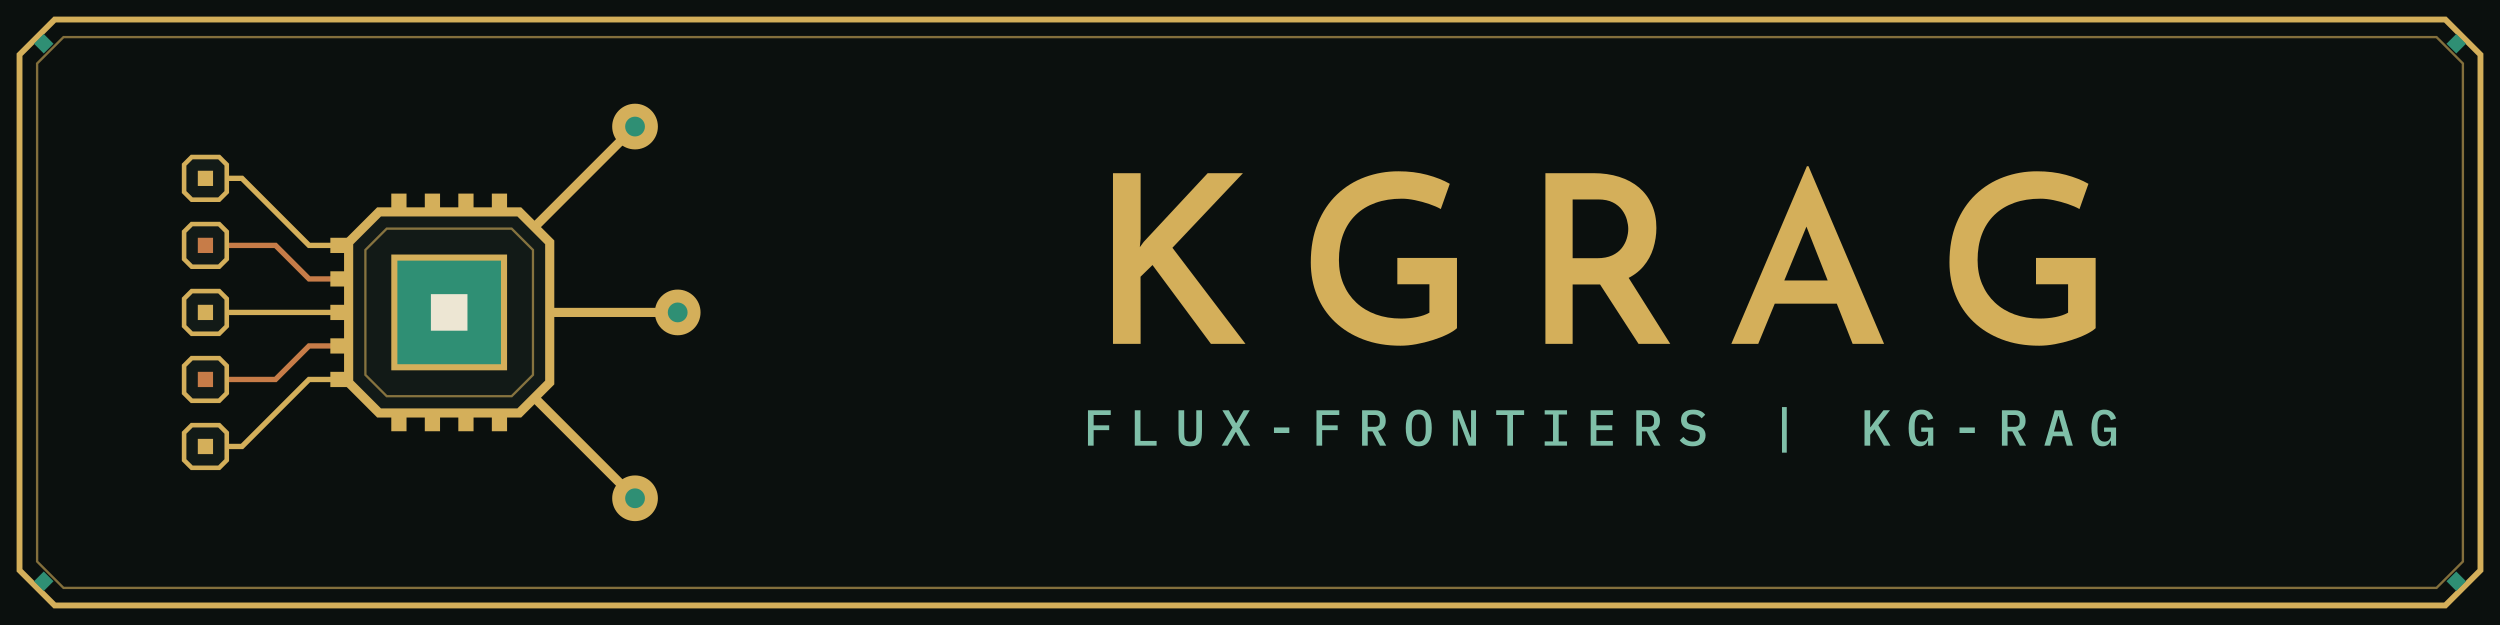
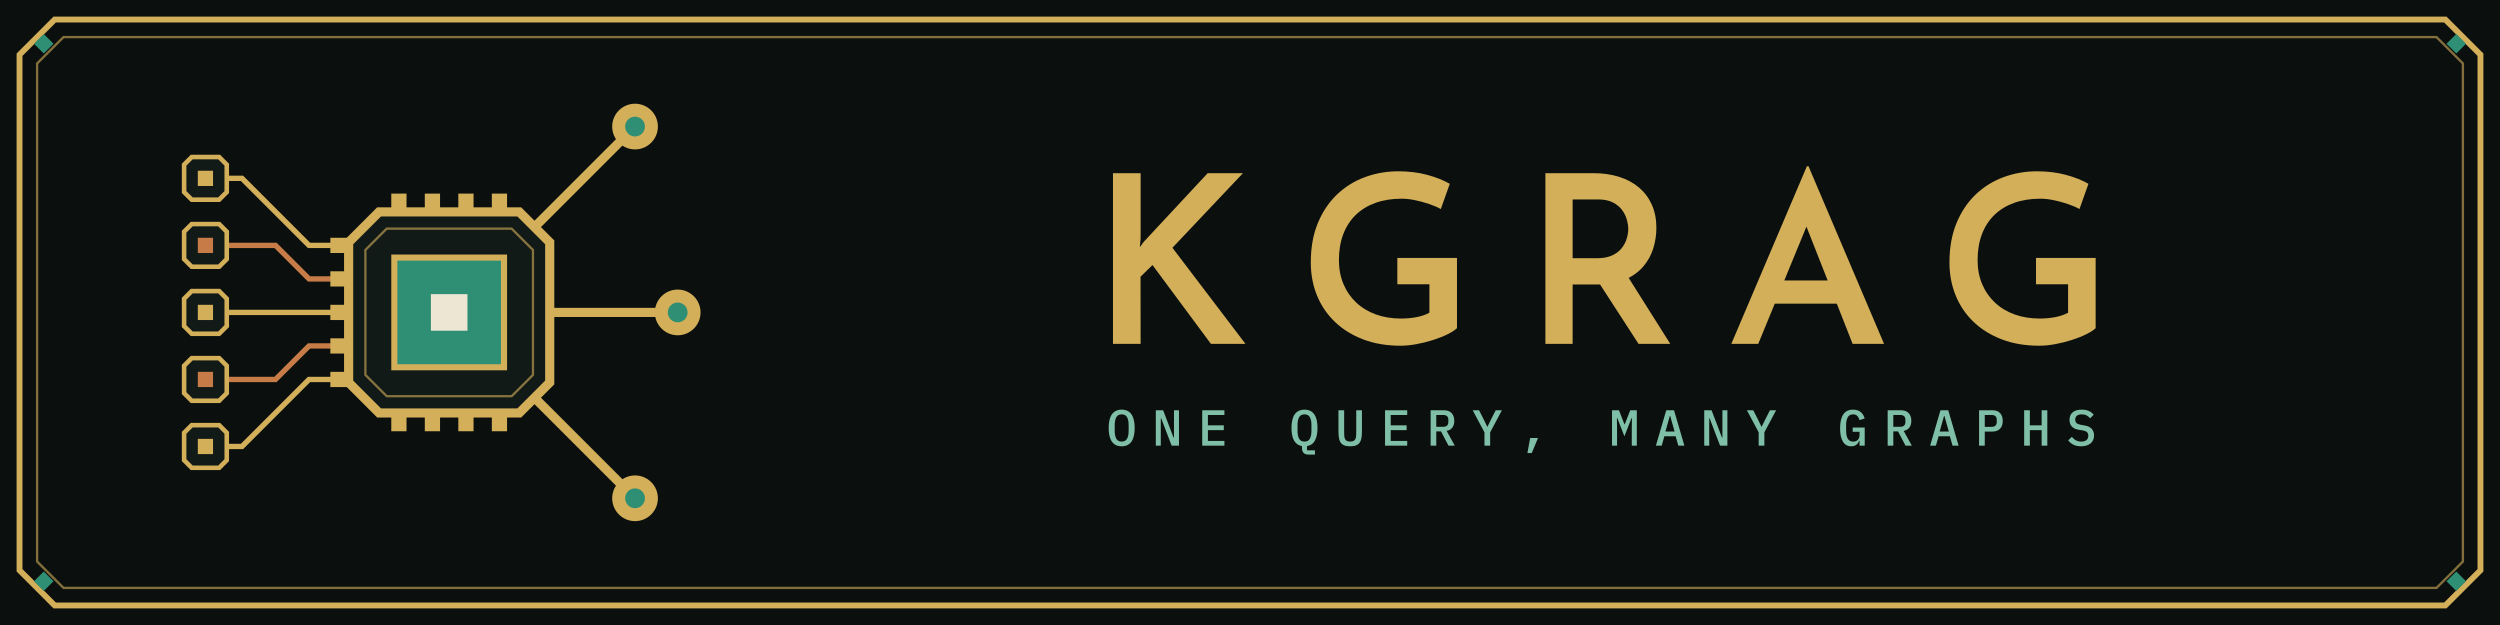
<svg xmlns="http://www.w3.org/2000/svg" width="1280" height="320" viewBox="0 0 1280 320">
  <rect width="1280" height="320" fill="#0B100E" />
  <path d="M28 10H1252L1270 28V292L1252 310H28L10 292V28Z" fill="none" stroke="#D4AF5A" stroke-width="3" />
  <path d="M32.5 19H1247.5L1261 32.5V287.5L1247.5 301H32.5L19 287.5V32.5Z" fill="none" stroke="#D4AF5A" stroke-width="1.2" stroke-opacity=".6" />
  <path fill="#2F8F74" d="M22.4 17.4L27.4 22.4L22.4 27.4L17.4 22.4Z" />
  <path fill="#2F8F74" d="M1257.6 17.4L1262.6 22.4L1257.6 27.4L1252.6 22.4Z" />
  <path fill="#2F8F74" d="M22.4 292.6L27.4 297.6L22.4 302.6L17.4 297.6Z" />
  <path fill="#2F8F74" d="M1257.6 292.6L1262.6 297.6L1257.6 302.6L1252.6 297.6Z" />
  <g transform="translate(30.3 -5.4) scale(0.78)">
    <path d="M312 156L378 90" fill="none" stroke="#D4AF5A" stroke-width="6" stroke-linejoin="miter" stroke-linecap="butt" />
    <path d="M322 212L406 212" fill="none" stroke="#D4AF5A" stroke-width="6" stroke-linejoin="miter" stroke-linecap="butt" />
    <path d="M312 268L378 334" fill="none" stroke="#D4AF5A" stroke-width="6" stroke-linejoin="miter" stroke-linecap="butt" />
    <circle cx="378" cy="90" r="15" fill="#D4AF5A" />
    <circle cx="378" cy="90" r="6.5" fill="#2F8F74" />
    <circle cx="406" cy="212" r="15" fill="#D4AF5A" />
    <circle cx="406" cy="212" r="6.5" fill="#2F8F74" />
    <circle cx="378" cy="334" r="15" fill="#D4AF5A" />
    <circle cx="378" cy="334" r="6.5" fill="#2F8F74" />
    <path d="M96 124L120 124L164 168L180 168" fill="none" stroke="#D4AF5A" stroke-width="3.5" stroke-linejoin="miter" stroke-linecap="butt" />
    <rect x="178" y="163" width="12" height="10" fill="#D4AF5A" />
    <path d="M87 110H105L110 115V133L105 138H87L82 133V115Z" fill="#121A17" stroke="#D4AF5A" stroke-width="3" />
    <rect x="91" y="119" width="10" height="10" fill="#D4AF5A" />
    <path d="M96 168L142 168L164 190L180 190" fill="none" stroke="#C77C48" stroke-width="3.5" stroke-linejoin="miter" stroke-linecap="butt" />
    <rect x="178" y="185" width="12" height="10" fill="#D4AF5A" />
    <path d="M87 154H105L110 159V177L105 182H87L82 177V159Z" fill="#121A17" stroke="#D4AF5A" stroke-width="3" />
    <rect x="91" y="163" width="10" height="10" fill="#C77C48" />
    <path d="M96 212L180 212" fill="none" stroke="#D4AF5A" stroke-width="3.5" stroke-linejoin="miter" stroke-linecap="butt" />
    <rect x="178" y="207" width="12" height="10" fill="#D4AF5A" />
    <path d="M87 198H105L110 203V221L105 226H87L82 221V203Z" fill="#121A17" stroke="#D4AF5A" stroke-width="3" />
    <rect x="91" y="207" width="10" height="10" fill="#D4AF5A" />
    <path d="M96 256L142 256L164 234L180 234" fill="none" stroke="#C77C48" stroke-width="3.5" stroke-linejoin="miter" stroke-linecap="butt" />
    <rect x="178" y="229" width="12" height="10" fill="#D4AF5A" />
    <path d="M87 242H105L110 247V265L105 270H87L82 265V247Z" fill="#121A17" stroke="#D4AF5A" stroke-width="3" />
    <rect x="91" y="251" width="10" height="10" fill="#C77C48" />
    <path d="M96 300L120 300L164 256L180 256" fill="none" stroke="#D4AF5A" stroke-width="3.5" stroke-linejoin="miter" stroke-linecap="butt" />
    <rect x="178" y="251" width="12" height="10" fill="#D4AF5A" />
    <path d="M87 286H105L110 291V309L105 314H87L82 309V291Z" fill="#121A17" stroke="#D4AF5A" stroke-width="3" />
    <rect x="91" y="295" width="10" height="10" fill="#D4AF5A" />
    <rect x="218" y="134" width="10" height="12" fill="#D4AF5A" />
    <rect x="218" y="278" width="10" height="12" fill="#D4AF5A" />
    <rect x="240" y="134" width="10" height="12" fill="#D4AF5A" />
    <rect x="240" y="278" width="10" height="12" fill="#D4AF5A" />
    <rect x="262" y="134" width="10" height="12" fill="#D4AF5A" />
    <rect x="262" y="278" width="10" height="12" fill="#D4AF5A" />
    <rect x="284" y="134" width="10" height="12" fill="#D4AF5A" />
    <rect x="284" y="278" width="10" height="12" fill="#D4AF5A" />
    <path d="M210 146H302L322 166V258L302 278H210L190 258V166Z" fill="#121A17" stroke="#D4AF5A" stroke-width="6" />
    <path d="M215 157H297L311 171V253L297 267H215L201 253V171Z" fill="none" stroke="#D4AF5A" stroke-width="1.5" stroke-opacity=".6" />
    <rect x="220" y="176" width="72" height="72" fill="#2F8F74" stroke="#D4AF5A" stroke-width="4" />
    <rect x="244" y="200" width="24" height="24" fill="#EDE6D3" />
  </g>
  <path fill="#D4AF5A" d="M583.996 122.19 583.588 126.558 585.544 123.882 618.34 88.662H636.4L600.28 126.858L637.672 176.046H619.984L590.08 135.702L583.96 141.678L583.996 176.046H569.848V88.662H583.996ZM745.972 168.03Q744.232 169.638 740.962 171.234Q737.692 172.83 733.582 174.126Q729.472 175.422 725.182 176.214Q720.892 177.006 717.064 177.006Q706.48 177.006 698.002 173.79Q689.524 170.574 683.512 164.838Q677.5 159.102 674.314 151.32Q671.128 143.538 671.128 134.37Q671.128 122.97 674.716 114.264Q678.304 105.558 684.514 99.618Q690.724 93.678 698.854 90.69Q706.984 87.702 715.948 87.702Q723.928 87.702 730.666 89.508Q737.404 91.314 742.288 94.11L737.692 107.034Q735.352 105.69 731.788 104.472Q728.224 103.254 724.522 102.492Q720.82 101.73 717.724 101.73Q710.236 101.73 704.284 103.854Q698.332 105.978 694.138 110.046Q689.944 114.114 687.736 119.94Q685.528 125.766 685.528 133.17Q685.528 139.914 687.85 145.434Q690.172 150.954 694.396 154.92Q698.62 158.886 704.446 160.992Q710.272 163.098 717.364 163.098Q721.48 163.098 725.32 162.36Q729.16 161.622 731.86 160.098V145.53H715.432V132.078H745.972ZM815.812 88.662Q823.048 88.662 829.006 90.546Q834.964 92.43 839.2 96.042Q843.436 99.654 845.752 104.844Q848.068 110.034 848.068 116.73Q848.068 121.95 846.502 127.08Q844.936 132.21 841.402 136.398Q837.868 140.586 832.12 143.124Q826.372 145.662 817.888 145.662H805.192V176.046H791.248V88.662ZM817.696 132.21Q822.376 132.21 825.484 130.746Q828.592 129.282 830.362 126.99Q832.132 124.698 832.9 122.118Q833.668 119.538 833.668 117.222Q833.668 115.062 832.96 112.5Q832.252 109.938 830.536 107.568Q828.82 105.198 825.814 103.656Q822.808 102.114 818.248 102.114H805.192V132.21ZM832.792 140.562 855.172 176.046H838.924L816.172 140.934ZM886.444 176.046 925.132 85.11H925.948L964.636 176.046H948.544L921.34 106.986L931.384 100.254L900.22 176.046ZM910.732 143.586H940.636L945.424 155.49H906.52ZM1072.972 168.03Q1071.232 169.638 1067.962 171.234Q1064.692 172.83 1060.582 174.126Q1056.472 175.422 1052.182 176.214Q1047.892 177.006 1044.064 177.006Q1033.48 177.006 1025.002 173.79Q1016.524 170.574 1010.512 164.838Q1004.5 159.102 1001.314 151.32Q998.128 143.538 998.128 134.37Q998.128 122.97 1001.716 114.264Q1005.304 105.558 1011.514 99.618Q1017.724 93.678 1025.854 90.69Q1033.984 87.702 1042.948 87.702Q1050.928 87.702 1057.666 89.508Q1064.404 91.314 1069.288 94.11L1064.692 107.034Q1062.352 105.69 1058.788 104.472Q1055.224 103.254 1051.522 102.492Q1047.82 101.73 1044.724 101.73Q1037.236 101.73 1031.284 103.854Q1025.332 105.978 1021.138 110.046Q1016.944 114.114 1014.736 119.94Q1012.528 125.766 1012.528 133.17Q1012.528 139.914 1014.85 145.434Q1017.172 150.954 1021.396 154.92Q1025.62 158.886 1031.446 160.992Q1037.272 163.098 1044.364 163.098Q1048.48 163.098 1052.32 162.36Q1056.16 161.622 1058.86 160.098V145.53H1042.432V132.078H1072.972Z" />
-   <path fill="#7FBFA8" d="M557.036 228.194V210.046H568.71V212.49H559.948V217.768H567.904V220.212H559.948V228.194ZM581.008 228.194V210.046H583.92V225.75H592.188V228.194ZM606.306 210.046V221.2Q606.306 222.318 606.371 223.228Q606.436 224.138 606.748 224.775Q607.06 225.412 607.684 225.75Q608.308 226.088 609.4 226.088Q610.492 226.088 611.116 225.75Q611.74 225.412 612.052 224.775Q612.364 224.138 612.429 223.228Q612.494 222.318 612.494 221.2V210.046H615.406V220.68Q615.406 222.63 615.185 224.099Q614.964 225.568 614.314 226.543Q613.664 227.518 612.481 228.012Q611.298 228.506 609.4 228.506Q607.502 228.506 606.319 228.012Q605.136 227.518 604.486 226.543Q603.836 225.568 603.615 224.099Q603.394 222.63 603.394 220.68V210.046ZM640.132 228.194H636.83L634.776 224.606L632.852 221.174H632.696L630.72 224.606L628.588 228.194H625.494L631.058 218.886L625.832 210.046H629.134L630.98 213.296L632.852 216.65H632.982L634.854 213.296L636.778 210.046H639.872L634.62 218.886ZM652.274 221.694V218.86H660.126V221.694ZM674.036 228.194V210.046H685.71V212.49H676.948V217.768H684.904V220.212H676.948V228.194ZM700.27 228.194H697.384V210.046H704.17Q706.77 210.046 708.135 211.502Q709.5 212.958 709.5 215.506Q709.5 217.586 708.486 218.938Q707.472 220.29 705.574 220.602L709.76 228.194H706.536L702.688 220.862H700.27ZM703.754 218.522Q706.458 218.522 706.458 216.052V214.934Q706.458 212.464 703.754 212.464H700.27V218.522ZM726.4 228.506Q724.684 228.506 723.423 227.869Q722.162 227.232 721.343 226.036Q720.524 224.84 720.134 223.098Q719.744 221.356 719.744 219.12Q719.744 216.91 720.134 215.155Q720.524 213.4 721.343 212.204Q722.162 211.008 723.423 210.371Q724.684 209.734 726.4 209.734Q728.116 209.734 729.377 210.371Q730.638 211.008 731.457 212.204Q732.276 213.4 732.666 215.155Q733.056 216.91 733.056 219.12Q733.056 221.356 732.666 223.098Q732.276 224.84 731.457 226.036Q730.638 227.232 729.377 227.869Q728.116 228.506 726.4 228.506ZM726.4 226.088Q728.35 226.088 729.156 224.619Q729.962 223.15 729.962 220.628V217.586Q729.962 215.09 729.156 213.621Q728.35 212.152 726.4 212.152Q724.45 212.152 723.644 213.621Q722.838 215.09 722.838 217.586V220.654Q722.838 223.15 723.644 224.619Q724.45 226.088 726.4 226.088ZM746.654 214.232H746.42V228.194H743.872V210.046H747.616L752.946 224.008H753.18V210.046H755.728V228.194H751.984ZM774.656 212.49V228.194H771.744V212.49H766.05V210.046H780.35V212.49ZM790.88 228.194V225.984H795.144V212.256H790.88V210.046H802.32V212.256H798.056V225.984H802.32V228.194ZM814.436 228.194V210.046H825.798V212.49H817.348V217.768H825.486V220.212H817.348V225.75H825.798V228.194ZM840.67 228.194H837.784V210.046H844.57Q847.17 210.046 848.535 211.502Q849.9 212.958 849.9 215.506Q849.9 217.586 848.886 218.938Q847.872 220.29 845.974 220.602L850.16 228.194H846.936L843.088 220.862H840.67ZM844.154 218.522Q846.858 218.522 846.858 216.052V214.934Q846.858 212.464 844.154 212.464H840.67V218.522ZM866.644 228.506Q864.278 228.506 862.666 227.674Q861.054 226.842 860.014 225.464L861.886 223.67Q862.926 224.918 864.096 225.503Q865.266 226.088 866.748 226.088Q868.464 226.088 869.387 225.308Q870.31 224.528 870.31 223.072Q870.31 221.902 869.634 221.265Q868.958 220.628 867.32 220.342L865.344 220.03Q864.044 219.822 863.16 219.341Q862.276 218.86 861.73 218.197Q861.184 217.534 860.937 216.715Q860.69 215.896 860.69 214.986Q860.69 212.412 862.354 211.073Q864.018 209.734 866.93 209.734Q869.088 209.734 870.609 210.423Q872.13 211.112 873.066 212.36L871.246 214.18Q870.492 213.27 869.465 212.711Q868.438 212.152 866.93 212.152Q865.318 212.152 864.473 212.841Q863.628 213.53 863.628 214.856Q863.628 215.974 864.291 216.611Q864.954 217.248 866.644 217.534L868.568 217.872Q871.012 218.314 872.13 219.653Q873.248 220.992 873.248 222.916Q873.248 224.164 872.819 225.204Q872.39 226.244 871.545 226.972Q870.7 227.7 869.465 228.103Q868.23 228.506 866.644 228.506ZM912.378 231.782V208.434H914.822V231.782ZM959.724 219.848 957.54 222.578V228.194H954.628V210.046H957.54V218.73H957.67L959.88 215.714L964.326 210.046H967.68L961.7 217.69L967.914 228.194H964.586ZM987.18 225.698H986.998Q986.764 226.244 986.439 226.751Q986.114 227.258 985.633 227.648Q985.152 228.038 984.476 228.272Q983.8 228.506 982.916 228.506Q980.082 228.506 978.652 226.088Q977.222 223.67 977.222 219.25Q977.222 214.622 978.86 212.178Q980.498 209.734 983.878 209.734Q985.204 209.734 986.205 210.098Q987.206 210.462 987.908 211.073Q988.61 211.684 989.078 212.503Q989.546 213.322 989.832 214.232L987.206 215.116Q986.998 214.518 986.738 213.985Q986.478 213.452 986.101 213.036Q985.724 212.62 985.191 212.386Q984.658 212.152 983.904 212.152Q982.006 212.152 981.161 213.621Q980.316 215.09 980.316 217.586V220.472Q980.316 221.72 980.498 222.76Q980.68 223.8 981.109 224.541Q981.538 225.282 982.227 225.698Q982.916 226.114 983.904 226.114Q985.49 226.114 986.335 225.165Q987.18 224.216 987.18 222.734V221.096H983.67V218.912H989.832V228.194H987.18ZM1003.274 221.694V218.86H1011.126V221.694ZM1027.87 228.194H1024.984V210.046H1031.77Q1034.37 210.046 1035.735 211.502Q1037.1 212.958 1037.1 215.506Q1037.1 217.586 1036.086 218.938Q1035.072 220.29 1033.174 220.602L1037.36 228.194H1034.136L1030.288 220.862H1027.87ZM1031.354 218.522Q1034.058 218.522 1034.058 216.052V214.934Q1034.058 212.464 1031.354 212.464H1027.87V218.522ZM1058.212 228.194 1056.834 223.358H1051.062L1049.684 228.194H1046.72L1052.024 210.046H1056.002L1061.306 228.194ZM1054.052 212.984H1053.844L1051.608 220.94H1056.288ZM1080.78 225.698H1080.598Q1080.364 226.244 1080.039 226.751Q1079.714 227.258 1079.233 227.648Q1078.752 228.038 1078.076 228.272Q1077.4 228.506 1076.516 228.506Q1073.682 228.506 1072.252 226.088Q1070.822 223.67 1070.822 219.25Q1070.822 214.622 1072.46 212.178Q1074.098 209.734 1077.478 209.734Q1078.804 209.734 1079.805 210.098Q1080.806 210.462 1081.508 211.073Q1082.21 211.684 1082.678 212.503Q1083.146 213.322 1083.432 214.232L1080.806 215.116Q1080.598 214.518 1080.338 213.985Q1080.078 213.452 1079.701 213.036Q1079.324 212.62 1078.791 212.386Q1078.258 212.152 1077.504 212.152Q1075.606 212.152 1074.761 213.621Q1073.916 215.09 1073.916 217.586V220.472Q1073.916 221.72 1074.098 222.76Q1074.28 223.8 1074.709 224.541Q1075.138 225.282 1075.827 225.698Q1076.516 226.114 1077.504 226.114Q1079.09 226.114 1079.935 225.165Q1080.78 224.216 1080.78 222.734V221.096H1077.27V218.912H1083.432V228.194H1080.78Z" />
+   <path fill="#7FBFA8" d="M574.3 228.506Q572.584 228.506 571.323 227.869Q570.062 227.232 569.243 226.036Q568.424 224.84 568.034 223.098Q567.644 221.356 567.644 219.12Q567.644 216.91 568.034 215.155Q568.424 213.4 569.243 212.204Q570.062 211.008 571.323 210.371Q572.584 209.734 574.3 209.734Q576.016 209.734 577.277 210.371Q578.538 211.008 579.357 212.204Q580.176 213.4 580.566 215.155Q580.956 216.91 580.956 219.12Q580.956 221.356 580.566 223.098Q580.176 224.84 579.357 226.036Q578.538 227.232 577.277 227.869Q576.016 228.506 574.3 228.506ZM574.3 226.088Q576.25 226.088 577.056 224.619Q577.862 223.15 577.862 220.628V217.586Q577.862 215.09 577.056 213.621Q576.25 212.152 574.3 212.152Q572.35 212.152 571.544 213.621Q570.738 215.09 570.738 217.586V220.654Q570.738 223.15 571.544 224.619Q572.35 226.088 574.3 226.088ZM594.554 214.232H594.32V228.194H591.772V210.046H595.516L600.846 224.008H601.08V210.046H603.628V228.194H599.884ZM615.536 228.194V210.046H626.898V212.49H618.448V217.768H626.586V220.212H618.448V225.75H626.898V228.194ZM673.256 232.744H669.928Q668.16 232.744 667.38 231.821Q666.6 230.898 666.6 229.39V228.402Q665.222 228.168 664.208 227.44Q663.194 226.712 662.531 225.529Q661.868 224.346 661.556 222.734Q661.244 221.122 661.244 219.12Q661.244 216.91 661.634 215.155Q662.024 213.4 662.843 212.204Q663.662 211.008 664.923 210.371Q666.184 209.734 667.9 209.734Q669.616 209.734 670.877 210.371Q672.138 211.008 672.957 212.204Q673.776 213.4 674.166 215.155Q674.556 216.91 674.556 219.12Q674.556 223.124 673.256 225.542Q671.956 227.96 669.2 228.402V230.56H673.256ZM667.9 226.088Q669.85 226.088 670.656 224.619Q671.462 223.15 671.462 220.628V217.586Q671.462 215.09 670.656 213.621Q669.85 212.152 667.9 212.152Q665.95 212.152 665.144 213.621Q664.338 215.09 664.338 217.586V220.654Q664.338 223.15 665.144 224.619Q665.95 226.088 667.9 226.088ZM688.206 210.046V221.2Q688.206 222.318 688.271 223.228Q688.336 224.138 688.648 224.775Q688.96 225.412 689.584 225.75Q690.208 226.088 691.3 226.088Q692.392 226.088 693.016 225.75Q693.64 225.412 693.952 224.775Q694.264 224.138 694.329 223.228Q694.394 222.318 694.394 221.2V210.046H697.306V220.68Q697.306 222.63 697.085 224.099Q696.864 225.568 696.214 226.543Q695.564 227.518 694.381 228.012Q693.198 228.506 691.3 228.506Q689.402 228.506 688.219 228.012Q687.036 227.518 686.386 226.543Q685.736 225.568 685.515 224.099Q685.294 222.63 685.294 220.68V210.046ZM709.136 228.194V210.046H720.498V212.49H712.048V217.768H720.186V220.212H712.048V225.75H720.498V228.194ZM735.37 228.194H732.484V210.046H739.27Q741.87 210.046 743.235 211.502Q744.6 212.958 744.6 215.506Q744.6 217.586 743.586 218.938Q742.572 220.29 740.674 220.602L744.86 228.194H741.636L737.788 220.862H735.37ZM738.854 218.522Q741.558 218.522 741.558 216.052V214.934Q741.558 212.464 738.854 212.464H735.37V218.522ZM760.044 228.194V221.356L754.012 210.046H757.262L759.576 214.57L761.448 218.444H761.604L763.502 214.57L765.816 210.046H768.988L762.956 221.356V228.194ZM783.444 224.242H787.474L784.25 231.964H782.04ZM835.47 219.51 835.548 214.05H835.34L831.7 223.384L828.06 214.05H827.852L827.93 219.51V228.194H825.356V210.046H828.918L831.7 217.248H831.882L834.69 210.046H838.044V228.194H835.47ZM859.312 228.194 857.934 223.358H852.162L850.784 228.194H847.82L853.124 210.046H857.102L862.406 228.194ZM855.152 212.984H854.944L852.708 220.94H857.388ZM875.354 214.232H875.12V228.194H872.572V210.046H876.316L881.646 224.008H881.88V210.046H884.428V228.194H880.684ZM900.444 228.194V221.356L894.412 210.046H897.662L899.976 214.57L901.848 218.444H902.004L903.902 214.57L906.216 210.046H909.388L903.356 221.356V228.194ZM952.08 225.698H951.898Q951.664 226.244 951.339 226.751Q951.014 227.258 950.533 227.648Q950.052 228.038 949.376 228.272Q948.7 228.506 947.816 228.506Q944.982 228.506 943.552 226.088Q942.122 223.67 942.122 219.25Q942.122 214.622 943.76 212.178Q945.398 209.734 948.778 209.734Q950.104 209.734 951.105 210.098Q952.106 210.462 952.808 211.073Q953.51 211.684 953.978 212.503Q954.446 213.322 954.732 214.232L952.106 215.116Q951.898 214.518 951.638 213.985Q951.378 213.452 951.001 213.036Q950.624 212.62 950.091 212.386Q949.558 212.152 948.804 212.152Q946.906 212.152 946.061 213.621Q945.216 215.09 945.216 217.586V220.472Q945.216 221.72 945.398 222.76Q945.58 223.8 946.009 224.541Q946.438 225.282 947.127 225.698Q947.816 226.114 948.804 226.114Q950.39 226.114 951.235 225.165Q952.08 224.216 952.08 222.734V221.096H948.57V218.912H954.732V228.194H952.08ZM969.37 228.194H966.484V210.046H973.27Q975.87 210.046 977.235 211.502Q978.6 212.958 978.6 215.506Q978.6 217.586 977.586 218.938Q976.572 220.29 974.674 220.602L978.86 228.194H975.636L971.788 220.862H969.37ZM972.854 218.522Q975.558 218.522 975.558 216.052V214.934Q975.558 212.464 972.854 212.464H969.37V218.522ZM999.712 228.194 998.334 223.358H992.562L991.184 228.194H988.22L993.524 210.046H997.502L1002.806 228.194ZM995.552 212.984H995.344L993.108 220.94H997.788ZM1013.284 228.194V210.046H1020.07Q1022.67 210.046 1024.035 211.502Q1025.4 212.958 1025.4 215.506Q1025.4 218.054 1024.035 219.51Q1022.67 220.966 1020.07 220.966H1016.196V228.194ZM1016.196 218.548H1019.628Q1022.332 218.548 1022.332 216.052V214.934Q1022.332 212.464 1019.628 212.464H1016.196ZM1045.316 220.212H1039.284V228.194H1036.372V210.046H1039.284V217.768H1045.316V210.046H1048.228V228.194H1045.316ZM1065.544 228.506Q1063.178 228.506 1061.566 227.674Q1059.954 226.842 1058.914 225.464L1060.786 223.67Q1061.826 224.918 1062.996 225.503Q1064.166 226.088 1065.648 226.088Q1067.364 226.088 1068.287 225.308Q1069.21 224.528 1069.21 223.072Q1069.21 221.902 1068.534 221.265Q1067.858 220.628 1066.22 220.342L1064.244 220.03Q1062.944 219.822 1062.06 219.341Q1061.176 218.86 1060.63 218.197Q1060.084 217.534 1059.837 216.715Q1059.59 215.896 1059.59 214.986Q1059.59 212.412 1061.254 211.073Q1062.918 209.734 1065.83 209.734Q1067.988 209.734 1069.509 210.423Q1071.03 211.112 1071.966 212.36L1070.146 214.18Q1069.392 213.27 1068.365 212.711Q1067.338 212.152 1065.83 212.152Q1064.218 212.152 1063.373 212.841Q1062.528 213.53 1062.528 214.856Q1062.528 215.974 1063.191 216.611Q1063.854 217.248 1065.544 217.534L1067.468 217.872Q1069.912 218.314 1071.03 219.653Q1072.148 220.992 1072.148 222.916Q1072.148 224.164 1071.719 225.204Q1071.29 226.244 1070.445 226.972Q1069.6 227.7 1068.365 228.103Q1067.13 228.506 1065.544 228.506Z" />
</svg>
